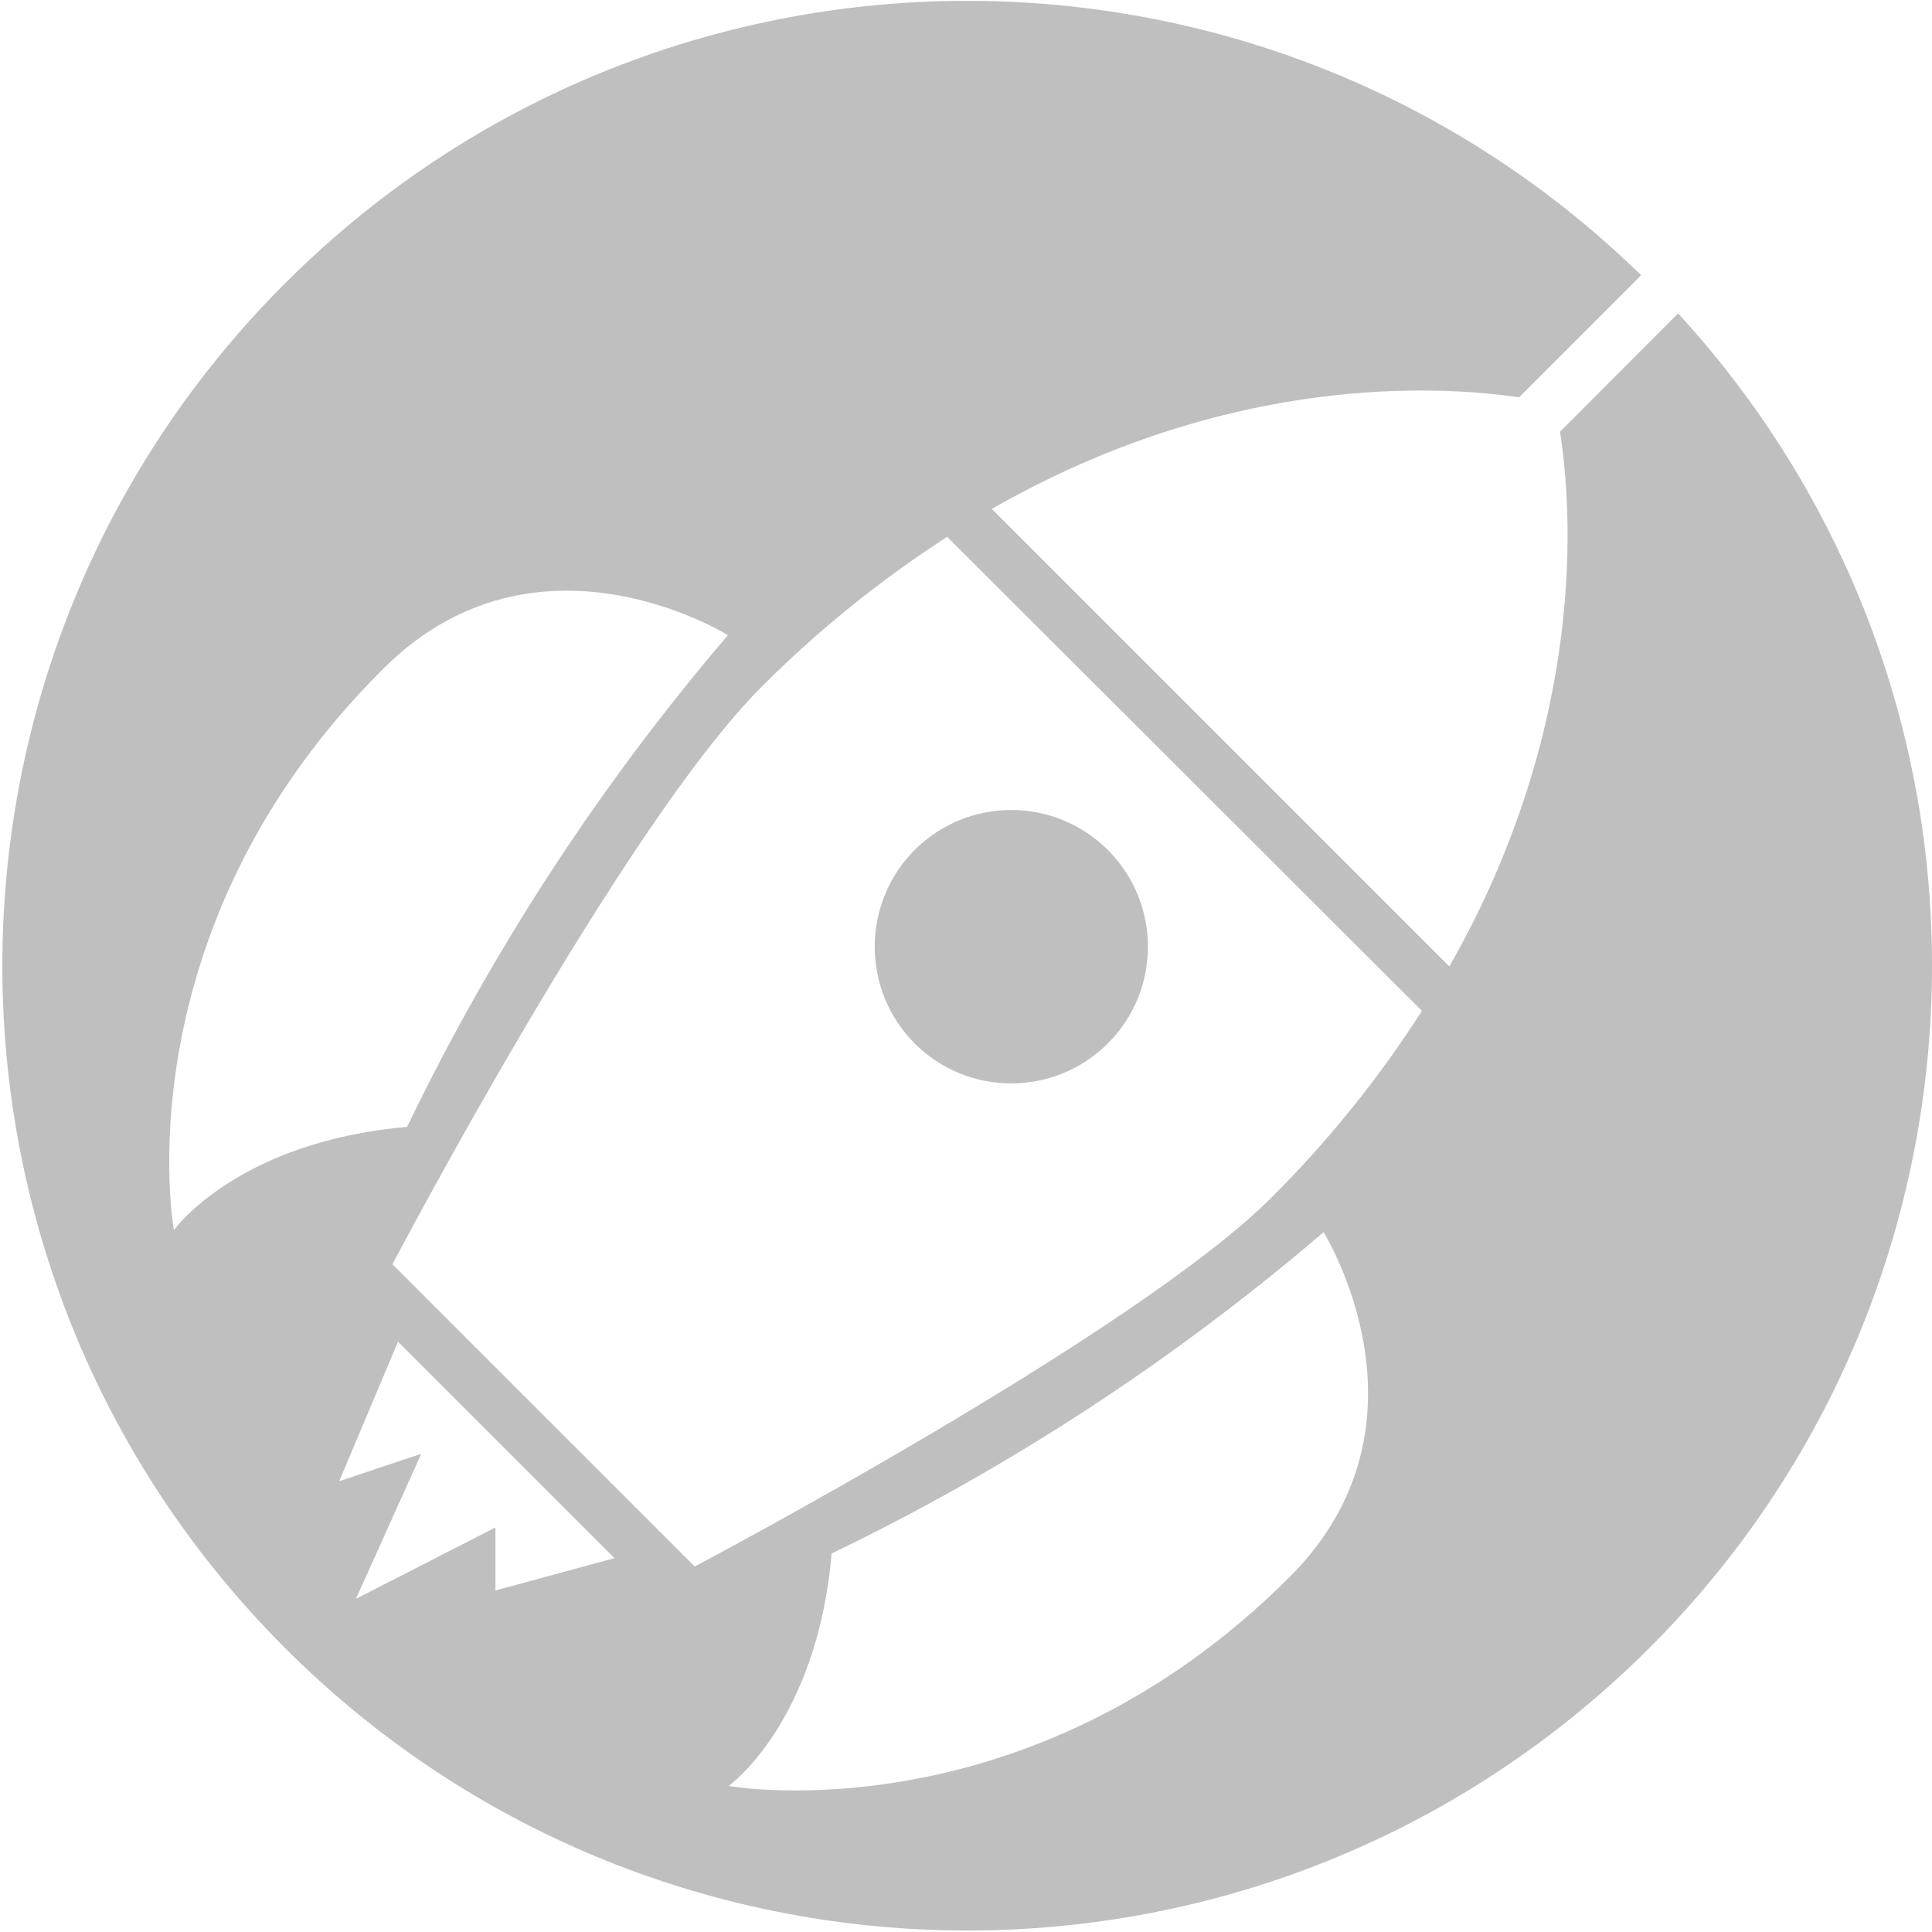
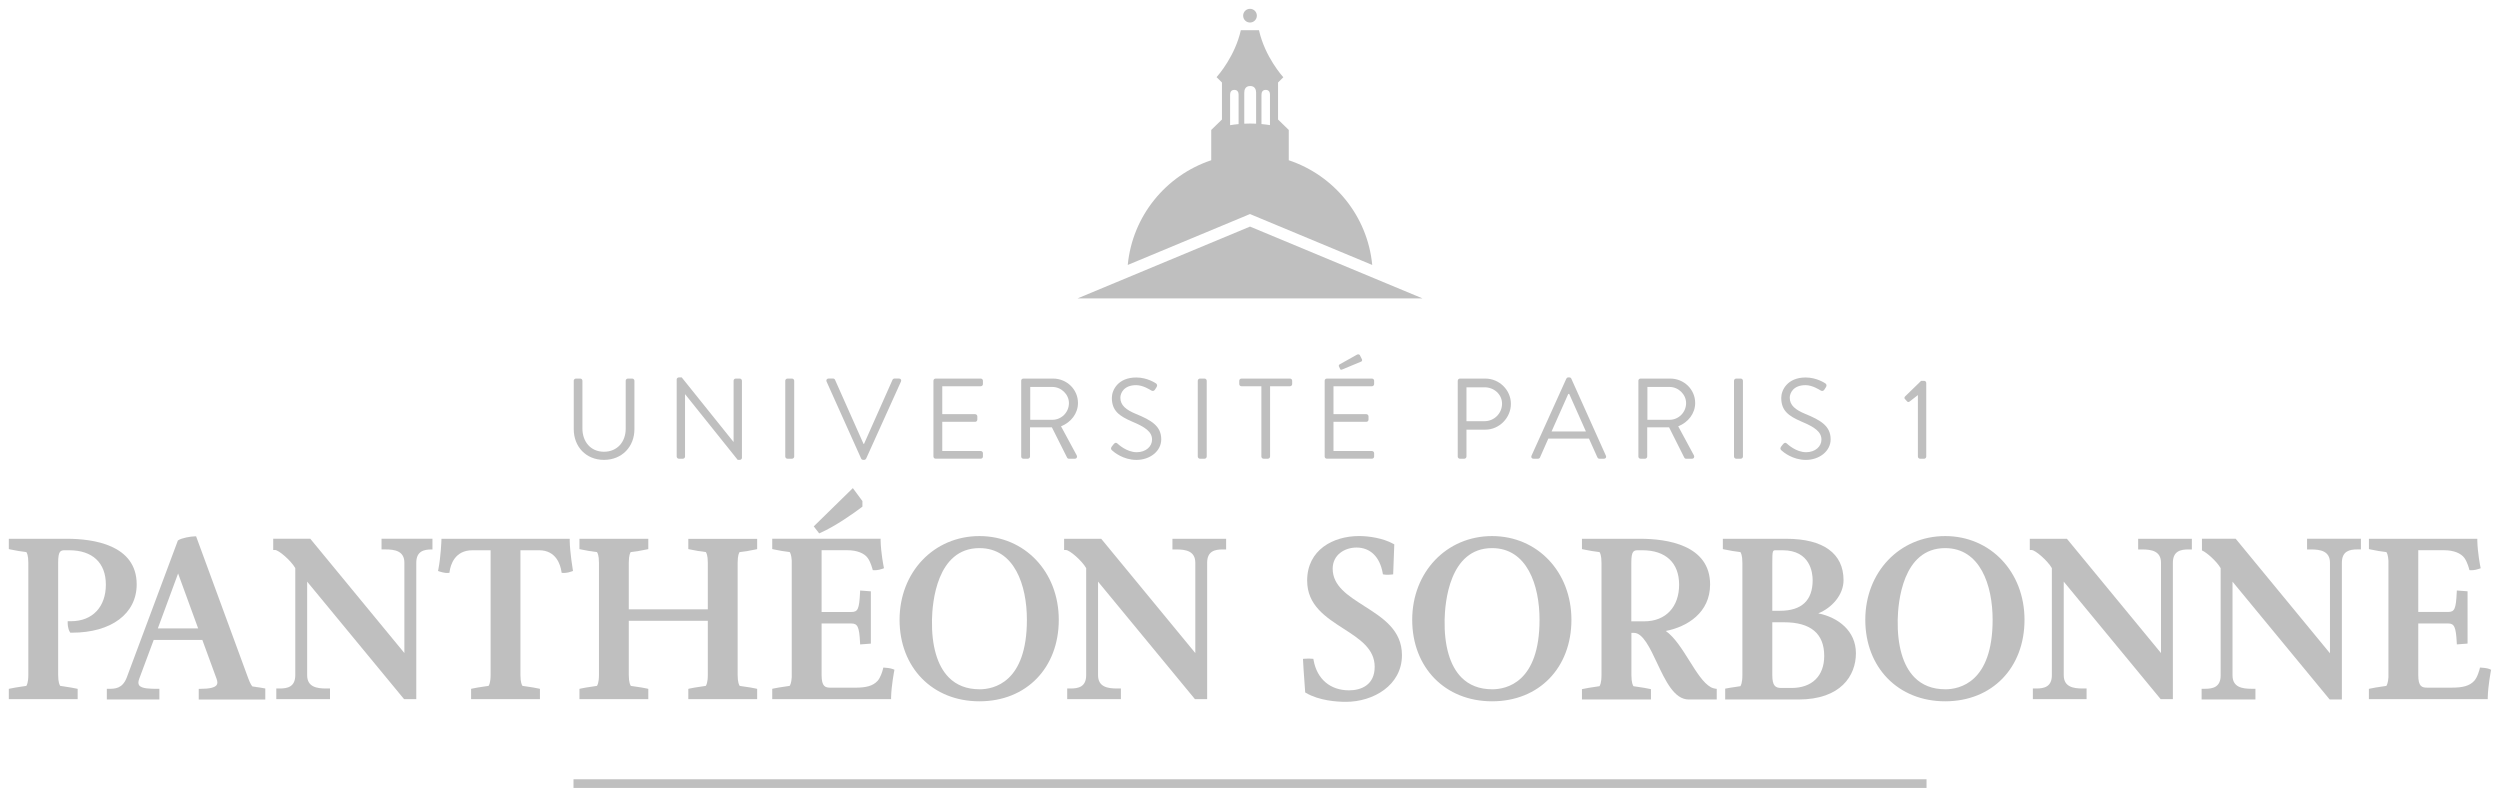
- <svg xmlns="http://www.w3.org/2000/svg" id="Layer_1" data-name="Layer 1" viewBox="0 0 83.1 83.1">
+ <svg xmlns="http://www.w3.org/2000/svg" id="svg3751" version="1.1" viewBox="0 0 802.22 255.68">
  <defs>
-     <style>.cls-1{fill:#bfbfbf;}</style>
+     <style>
+       .st0 {
+         fill: none;
+       }
+ 
+       .st1 {
+         clip-path: url(#clippath-1);
+       }
+ 
+       .st2 {
+         clip-path: url(#clippath-2);
+       }
+ 
+       .st3 {
+         fill: #bfbfbf;
+       }
+ 
+       .st4 {
+         clip-path: url(#clippath);
+       }
+     </style>
+     <clipPath id="clippath">
+       <rect class="st0" x="-369.23" y="-98.97" width="1700.79" height="2381.1" />
+     </clipPath>
+     <clipPath id="clippath-1">
+       <rect class="st0" x="-369.23" y="-98.97" width="1700.79" height="2381.1" />
+     </clipPath>
+     <clipPath id="clippath-2">
+       <rect class="st0" x="-369.23" y="-98.97" width="1700.79" height="2381.1" />
+     </clipPath>
  </defs>
-   <path class="cls-1" d="M72.18,13.48,67.1,18.57c.5,3.19,1.23,12.48-4.76,23L42.66,21.89c10.21-5.84,19.21-5.31,22.68-4.8l5.25-5.25a41.5,41.5,0,1,0,1.59,1.64ZM7.48,52.91s-2.35-12.84,9-24.14c6.6-6.6,14.83-1.45,14.83-1.45A98.12,98.12,0,0,0,17.51,48.47C10.19,49.11,7.48,52.91,7.48,52.91Zm13.83,15.5V65.7l-6,3.07,2.81-6.24-3.53,1.18,2.53-6,9.31,9.31Zm34.17-.59c-11.3,11.3-24.14,9-24.14,9s3.8-2.71,4.43-10A97.8,97.8,0,0,0,56.93,53S62.08,61.22,55.48,67.82ZM54.7,51.5c-5.88,5.88-24.82,15.88-24.82,15.88l-13-13s9.9-18.86,15.86-24.82a48.27,48.27,0,0,1,8-6.47L61.16,43.48A47.53,47.53,0,0,1,54.7,51.5Z" />
-   <path class="cls-1" d="M39.34,44.88a5.88,5.88,0,1,0,0-8.32A5.9,5.9,0,0,0,39.34,44.88Z" />
+   <g id="layer1">
+     <g id="g66">
+       <g class="st4">
+         <g id="g68">
+           <g id="g74">
+             <path id="path76" class="st3" d="M401.11,7.23c1.21,0,2.2-.98,2.2-2.2s-.98-2.2-2.2-2.2-2.2.98-2.2,2.2.98,2.2,2.2,2.2" />
+           </g>
+         </g>
+       </g>
+     </g>
+     <g id="g78">
+       <path id="path80" class="st3" d="M401.11,72.71l-55.36,23.05h110.73l-55.36-23.05Z" />
+     </g>
+     <g id="g82">
+       <g class="st1">
+         <g id="g84">
+           <g id="g90">
+             <path id="path92" class="st3" d="M413.55,51.42v-9.72l-3.44-3.35v-11.88l1.69-1.68c-.23-.26-5.9-6.54-7.81-15.1h-5.82c-1.84,8.21-7.12,14.32-7.76,15.04l-.02.03,1.72,1.71v11.88l-3.44,3.35v9.72c-14.52,4.83-25.28,17.86-26.79,33.6l37.8-15.74,1.42-.6,1.43.6,37.8,15.74c-1.5-15.74-12.27-28.77-26.79-33.6M404.8,30.37c0-.64.22-1.53,1.36-1.53s1.36.91,1.36,1.53v9.78c-.9-.14-1.81-.26-2.73-.34v-9.44ZM399.27,29.74c0-.89.31-2.14,1.9-2.14s1.9,1.26,1.9,2.14v9.95c-.63-.03-1.26-.05-1.9-.05s-1.27.02-1.9.05v-9.95ZM394.73,30.37c0-.64.22-1.53,1.36-1.53s1.36.91,1.36,1.53v9.45c-.92.08-1.83.2-2.73.35v-9.8Z" />
+           </g>
+         </g>
+       </g>
+     </g>
+     <path id="path94" class="st3" d="M184.03,252.84h434.17v-2.78H184.03v2.78Z" />
+     <g id="g96">
+       <g class="st2">
+         <g id="g98">
+           <g id="g104">
+             <path id="path106" class="st3" d="M184.1,122.18c0-.37.33-.7.7-.7h1.39c.41,0,.7.33.7.7v15.32c0,4.19,2.61,7.46,6.91,7.46s6.98-3.2,6.98-7.38v-15.4c0-.37.29-.7.7-.7h1.4c.36,0,.7.33.7.7v15.54c0,5.59-3.97,9.85-9.77,9.85s-9.7-4.26-9.7-9.85v-15.54Z" />
+           </g>
+           <g id="g108">
+             <path id="path110" class="st3" d="M217.14,121.77c0-.37.33-.66.7-.66h.92l16.57,20.65h.07v-19.58c0-.37.29-.7.7-.7h1.28c.37,0,.7.33.7.7v24.73c0,.36-.33.66-.7.66h-.66l-16.86-21.05h-.04v19.98c0,.37-.3.7-.7.7h-1.28c-.37,0-.7-.33-.7-.7v-24.72Z" />
+           </g>
+           <g id="g112">
+             <path id="path114" class="st3" d="M251.98,122.18c0-.37.33-.7.7-.7h1.47c.37,0,.7.33.7.7v24.32c0,.37-.33.7-.7.7h-1.47c-.37,0-.7-.33-.7-.7v-24.32Z" />
+           </g>
+           <g id="g116">
+             <path id="path118" class="st3" d="M265.24,122.43c-.22-.48.07-.96.62-.96h1.47c.33,0,.55.22.62.4l9.15,20.58h.15l9.15-20.58c.07-.18.33-.4.62-.4h1.47c.55,0,.85.48.62.96l-11.17,24.72c-.11.22-.33.41-.62.41h-.37c-.26,0-.52-.18-.62-.41l-11.1-24.72Z" />
+           </g>
+           <g id="g120">
+             <path id="path122" class="st3" d="M299.53,122.18c0-.37.29-.7.7-.7h14.48c.4,0,.7.33.7.7v1.06c0,.37-.29.7-.7.7h-12.35v8.96h10.55c.36,0,.7.33.7.7v1.06c0,.4-.33.7-.7.7h-10.55v9.37h12.35c.4,0,.7.33.7.7v1.06c0,.37-.29.7-.7.7h-14.48c-.41,0-.7-.33-.7-.7v-24.32Z" />
+           </g>
+           <g id="g124">
+             <path id="path126" class="st3" d="M337.72,134.71c2.83,0,5.29-2.35,5.29-5.36,0-2.79-2.46-5.18-5.29-5.18h-7.13v10.54h7.13ZM327.68,122.18c0-.37.29-.7.7-.7h9.52c4.41,0,8.01,3.46,8.01,7.83,0,3.38-2.24,6.21-5.44,7.49l5.04,9.33c.26.48,0,1.07-.62,1.07h-1.88c-.33,0-.51-.18-.58-.33l-4.89-9.74h-7.02v9.37c0,.37-.33.7-.7.7h-1.43c-.41,0-.7-.33-.7-.7v-24.32Z" />
+           </g>
+           <g id="g128">
+             <path id="path130" class="st3" d="M356.72,143.34c.18-.22.37-.48.55-.7.37-.48.77-.77,1.28-.33.26.22,2.94,2.8,6.21,2.8,2.98,0,4.92-1.88,4.92-4.04,0-2.53-2.2-4.04-6.43-5.8-4.04-1.76-6.47-3.42-6.47-7.6,0-2.5,1.98-6.54,7.83-6.54,3.6,0,6.28,1.87,6.28,1.87.22.11.66.55.22,1.25-.15.22-.3.48-.44.7-.33.51-.7.66-1.28.33-.26-.15-2.57-1.69-4.81-1.69-3.9,0-5.07,2.5-5.07,4.04,0,2.46,1.87,3.89,4.96,5.18,4.96,2.02,8.16,3.9,8.16,8.16,0,3.82-3.64,6.61-7.94,6.61s-7.27-2.54-7.75-2.98c-.29-.26-.66-.55-.22-1.25" />
+           </g>
+           <g id="g132">
+             <path id="path134" class="st3" d="M384.35,122.18c0-.37.33-.7.7-.7h1.47c.37,0,.7.33.7.7v24.32c0,.37-.33.7-.7.7h-1.47c-.37,0-.7-.33-.7-.7v-24.32Z" />
+           </g>
+           <g id="g136">
+             <path id="path138" class="st3" d="M404.75,123.94h-6.39c-.4,0-.7-.33-.7-.7v-1.06c0-.37.3-.7.7-.7h15.58c.41,0,.7.33.7.7v1.06c0,.37-.29.7-.7.7h-6.39v22.56c0,.37-.33.7-.7.7h-1.39c-.37,0-.7-.33-.7-.7v-22.56Z" />
+           </g>
+           <g id="g140">
+             <path id="path142" class="st3" d="M429.66,117.62c-.15-.29,0-.59.22-.7l5.51-3.09c.22-.15.77-.22.96.11l.66,1.32c.15.3.07.66-.22.77l-5.92,2.46c-.51.22-.7.22-.84-.08l-.37-.81ZM425.07,122.18c0-.37.29-.7.7-.7h14.47c.4,0,.7.33.7.7v1.06c0,.37-.3.7-.7.7h-12.34v8.96h10.54c.37,0,.7.33.7.7v1.06c0,.4-.33.7-.7.7h-10.54v9.37h12.34c.4,0,.7.33.7.7v1.06c0,.37-.3.7-.7.7h-14.47c-.41,0-.7-.33-.7-.7,0,0,0-24.32,0-24.32Z" />
+           </g>
+           <g id="g144">
+             <path id="path146" class="st3" d="M476.41,135.15c3.01,0,5.58-2.46,5.58-5.62,0-2.98-2.57-5.25-5.58-5.25h-5.84v10.88h5.84ZM467.78,122.18c0-.37.29-.7.7-.7h8.12c4.52,0,8.23,3.68,8.23,8.12s-3.71,8.27-8.2,8.27h-6.06v8.63c0,.37-.33.7-.7.7h-1.4c-.4,0-.7-.33-.7-.7,0,0,0-24.32,0-24.32Z" />
+           </g>
+           <g id="g148">
+             <path id="path150" class="st3" d="M508.9,138.45c-1.8-4-3.56-8.04-5.36-12.05h-.3l-5.36,12.05h11.02ZM491.44,146.24l11.17-24.72c.11-.22.3-.41.62-.41h.37c.33,0,.52.18.62.41l11.1,24.72c.22.48-.07.96-.62.96h-1.47c-.33,0-.55-.22-.63-.4l-2.72-6.06h-13.04l-2.68,6.06c-.08.18-.3.4-.63.4h-1.47c-.55,0-.85-.48-.62-.96" />
+           </g>
+           <g id="g152">
+             <path id="path154" class="st3" d="M535.76,134.71c2.83,0,5.29-2.35,5.29-5.36,0-2.79-2.46-5.18-5.29-5.18h-7.13v10.54h7.13ZM525.73,122.18c0-.37.29-.7.7-.7h9.52c4.41,0,8.01,3.46,8.01,7.83,0,3.38-2.24,6.21-5.44,7.49l5.04,9.33c.26.48,0,1.07-.62,1.07h-1.88c-.33,0-.51-.18-.58-.33l-4.89-9.74h-7.02v9.37c0,.37-.33.7-.7.7h-1.43c-.41,0-.7-.33-.7-.7v-24.32Z" />
+           </g>
+           <g id="g156">
+             <path id="path158" class="st3" d="M556.42,122.18c0-.37.33-.7.7-.7h1.47c.37,0,.7.33.7.7v24.32c0,.37-.33.7-.7.7h-1.47c-.37,0-.7-.33-.7-.7v-24.32Z" />
+           </g>
+           <g id="g160">
+             <path id="path162" class="st3" d="M571.52,143.34c.18-.22.37-.48.55-.7.37-.48.77-.77,1.28-.33.26.22,2.94,2.8,6.21,2.8,2.98,0,4.92-1.88,4.92-4.04,0-2.53-2.21-4.04-6.43-5.8-4.04-1.76-6.47-3.42-6.47-7.6,0-2.5,1.99-6.54,7.83-6.54,3.6,0,6.28,1.87,6.28,1.87.22.11.66.55.22,1.25-.15.22-.3.48-.44.7-.33.51-.7.66-1.28.33-.26-.15-2.57-1.69-4.81-1.69-3.9,0-5.07,2.5-5.07,4.04,0,2.46,1.87,3.89,4.96,5.18,4.96,2.02,8.16,3.9,8.16,8.16,0,3.82-3.64,6.61-7.94,6.61s-7.27-2.54-7.75-2.98c-.29-.26-.66-.55-.22-1.25" />
+           </g>
+           <g id="g164">
+             <path id="path166" class="st3" d="M615.44,126.77l-2.65,2.06c-.29.22-.58.26-.84-.04l-.7-.77c-.26-.29-.11-.62.07-.81l5.14-5h.99c.37,0,.66.33.66.7v23.59c0,.37-.3.7-.66.7h-1.32c-.4,0-.7-.33-.7-.7v-19.73Z" />
+           </g>
+           <g id="g168">
+             <path id="path170" class="st3" d="M20.87,220.32c-.54-.08-1.07-.16-1.54-.23-.17-.21-.67-1.04-.67-3.53v-35.98c0-3.83.76-4.01,2.22-4.01h1.32c7.48,0,11.77,4.02,11.77,11.04s-4.18,11.73-11.2,11.73h-1.05v.58c0,.07,0,1.74.66,2.82l.17.28h.55c12.61,0,20.76-6.08,20.76-15.5,0-12.73-13.99-14.63-22.33-14.63H2.83v3.3l.45.11c1.54.36,3.72.69,5.17.86.16.2.64.99.64,3.43v35.98c0,2.55-.52,3.36-.65,3.53-.48.08-1.01.15-1.56.23-1.27.19-2.58.38-3.6.62l-.45.1v3.3h22.09v-3.3l-.45-.1c-1.02-.24-2.33-.43-3.6-.62" />
+           </g>
+           <g id="g172">
+             <path id="path174" class="st3" d="M138.76,172.88h-16.33v3.42h1.25c3.01,0,6.08.5,6.08,4.27v28.98l-30.02-36.46-.17-.21h-11.9v3.6h.58c1.16,0,5.1,3.37,6.5,5.81v34.36c0,3.77-2.51,4.28-4.97,4.28h-1.12s0,3.42,0,3.42h17.23v-3.42h-1.25c-3.01,0-6.08-.5-6.08-4.27v-30.02l30.93,37.5.18.21h3.91v-43.76c0-3.77,2.51-4.28,4.97-4.28h.22s0-3.42,0-3.42Z" />
+           </g>
+           <g id="g176">
+             <path id="path178" class="st3" d="M182.82,173.46v-.57h-41.16l-.02.56c0,.05-.17,5.12-.98,9.27l-.1.5.48.17c.06.02,1.63.56,2.72.46l.46-.04.06-.46c.3-2.04,1.61-6.78,7.33-6.78h5.82v39.99c0,2.55-.52,3.36-.65,3.53-.48.08-1.01.15-1.56.23-1.27.19-2.58.38-3.6.62l-.45.1v3.3h22.09v-3.3l-.45-.1c-1.02-.24-2.33-.43-3.6-.62-.55-.08-1.07-.16-1.55-.23-.17-.21-.66-1.04-.66-3.53v-39.99h5.99c5.52,0,6.85,4.74,7.16,6.79l.08.45.46.04s1.23.09,2.72-.47l.46-.17-.08-.48c0-.05-.9-5.29-.98-9.28" />
+           </g>
+           <g id="g180">
+             <path id="path182" class="st3" d="M220.87,176.19l.45.1c1.54.36,3.72.69,5.17.86.16.2.64.99.64,3.43v14.94h-25.36v-14.94c0-2.52.51-3.28.62-3.42,1.45-.17,3.64-.5,5.19-.86l.45-.1v-3.3h-22.09v3.3l.45.1c1.54.36,3.72.69,5.17.86.16.2.64.99.64,3.43v35.98c0,2.55-.52,3.36-.65,3.52-.48.08-1.01.16-1.56.24-1.27.18-2.58.38-3.6.61l-.45.11v3.3h22.09v-3.3l-.45-.11c-1.02-.24-2.33-.43-3.6-.61-.54-.08-1.07-.16-1.54-.23-.17-.21-.67-1.04-.67-3.53v-17.36h25.36v17.36c0,2.55-.52,3.36-.65,3.52-.48.08-1.01.16-1.56.24-1.27.18-2.58.38-3.6.61l-.45.11v3.3h22.09v-3.3l-.45-.11c-1.01-.24-2.33-.43-3.6-.61-.54-.08-1.07-.16-1.54-.23-.17-.21-.67-1.04-.67-3.53v-35.98c0-2.52.51-3.28.62-3.42,1.45-.17,3.64-.5,5.19-.86l.45-.1v-3.3h-22.09v3.3Z" />
+           </g>
+           <g id="g184">
+             <path id="path186" class="st3" d="M283.93,214.25l-.49-.03-.11.48c-.17.73-.82,2.83-1.75,3.81-1.47,1.56-3.5,2.16-7.24,2.16h-7.74c-1.78,0-2.96-.29-2.96-4.1v-16.5h9.55c2.03,0,2.53,1.09,2.79,6.12l.03.6,3.44-.26v-16.78l-3.44-.26-.03.6c-.26,5.35-.68,6.29-2.79,6.29h-9.55v-19.82h8.31c2.98,0,5.41.94,6.52,2.53.92,1.28,1.47,3.42,1.48,3.45l.11.4.41.04s1.23.08,2.72-.47l.47-.18-.1-.49s-.9-4.42-.98-8.39v-.57h-34.78v3.3l.45.11c1.54.36,3.7.69,5.15.86.16.2.55.88.66,2.74v37.42c-.11,1.89-.54,2.6-.67,2.78-.47.08-1,.15-1.54.23-1.27.19-2.58.38-3.6.61l-.45.11v3.3h38.14v-.57c.09-3.72.98-8.35.99-8.4l.09-.46-.44-.18c-.89-.38-2.49-.47-2.67-.48" />
+           </g>
+           <g id="g188">
+             <path id="path190" class="st3" d="M263.29,170.97c4.76-2.12,10.73-6.31,13.22-8.22l.23-.18v-1.78l-3.07-4.16-12.55,12.28,1.75,2.25.42-.19Z" />
+           </g>
+           <g id="g192">
+             <path id="path194" class="st3" d="M314.29,172.02c-14.61,0-25.63,11.55-25.63,26.86s10.54,26.16,25.63,26.16,25.46-10.76,25.46-26.16-10.94-26.86-25.46-26.86M314.29,221.18c-4.05,0-7.37-1.29-9.87-3.83-3.66-3.74-5.52-10.12-5.36-18.46.1-5.4,1.48-23.01,15.23-23.01,11.23,0,15.23,11.88,15.23,23,0,20.14-10.65,22.31-15.23,22.31" />
+           </g>
+           <g id="g196">
+             <path id="path198" class="st3" d="M376.23,176.31h1.25c3.01,0,6.08.5,6.08,4.27v28.98l-30.02-36.46-.18-.21h-11.9v3.6h.58c1.16,0,5.11,3.37,6.5,5.81v34.36c0,3.76-2.51,4.27-4.97,4.27h-1.12s0,3.42,0,3.42h17.23v-3.42h-1.25c-3.01,0-6.08-.5-6.08-4.27v-30.02l30.92,37.5.18.21h3.91v-43.76c0-3.77,2.51-4.28,4.97-4.28h1.12s0-3.42,0-3.42h-17.23v3.42Z" />
+           </g>
+           <g id="g200">
+             <path id="path202" class="st3" d="M437.72,194.43c-5.18-3.29-10.08-6.4-10.08-11.95,0-4.45,3.85-6.78,7.65-6.78,4.41,0,7.48,2.99,8.4,8.19l.07.39.38.08c.74.16,2.37.01,2.42,0l.49-.06.36-9.62-.31-.17c-3.32-1.84-7.86-2.5-11-2.5-8.28,0-16.65,4.42-16.65,14.29,0,7.91,5.94,11.74,11.7,15.45,5.13,3.3,9.97,6.43,9.97,12.21s-4.25,7.56-8.23,7.56c-6.02,0-10.28-3.61-11.37-9.66l-.08-.44-.44-.04c-.94-.09-2.32,0-2.32,0l-.57.04.03.57s.17,3.64.66,9.9l.02.31.26.15c4.23,2.48,9.84,2.86,12.82,2.86,8.71,0,17.97-5.25,17.97-14.98,0-8.08-6.19-12-12.17-15.8" />
+           </g>
+           <g id="g204">
+             <path id="path206" class="st3" d="M478.79,172.02c-14.61,0-25.63,11.55-25.63,26.86s10.54,26.16,25.63,26.16,25.46-10.76,25.46-26.16-10.94-26.86-25.46-26.86M478.79,221.18c-4.05,0-7.37-1.29-9.87-3.83-3.66-3.74-5.52-10.12-5.36-18.46.1-5.4,1.47-23.01,15.23-23.01,11.23,0,15.23,11.88,15.23,23,0,20.14-10.65,22.31-15.23,22.31" />
+           </g>
+           <g id="g208">
+             <path id="path210" class="st3" d="M624.18,172.02c-14.61,0-25.63,11.55-25.63,26.86s10.54,26.16,25.63,26.16,25.46-10.76,25.46-26.16-10.95-26.86-25.46-26.86M624.18,221.18c-4.05,0-7.37-1.29-9.86-3.83-3.67-3.74-5.52-10.12-5.37-18.46.1-5.4,1.48-23.01,15.23-23.01,11.23,0,15.23,11.88,15.23,23,0,20.14-10.65,22.31-15.23,22.31" />
+           </g>
+           <g id="g212">
+             <path id="path214" class="st3" d="M686.11,176.31h1.25c3.01,0,6.08.5,6.08,4.27v28.98l-30.02-36.46-.18-.21h-11.9v3.6h.58c1.16,0,5.1,3.37,6.5,5.81v34.36c0,3.76-2.51,4.27-4.97,4.27h-1.13s0,3.42,0,3.42h17.24v-3.42h-1.25c-3.01,0-6.08-.5-6.08-4.27v-30.02l30.93,37.5.18.21h3.91v-43.76c0-3.77,2.51-4.28,4.97-4.28h1.12s0-3.42,0-3.42h-17.23v3.42Z" />
+           </g>
+           <g id="g216">
+             <path id="path218" class="st3" d="M798.95,214.72c-.89-.38-2.49-.47-2.67-.48l-.48-.02-.12.47s-.64,2.64-1.75,3.81c-1.48,1.56-3.5,2.16-7.24,2.16h-7.74c-1.79,0-2.96-.28-2.96-4.1v-16.5h9.55c2.03,0,2.53,1.09,2.8,6.12l.03.6,3.44-.26v-16.78l-3.44-.26-.03.6c-.26,5.35-.68,6.29-2.8,6.29h-9.55v-19.81h8.31c2.98,0,5.42.94,6.53,2.53.91,1.28,1.47,3.42,1.47,3.45l.11.4.42.04s1.23.08,2.72-.47l.47-.17-.1-.49s-.9-4.42-.98-8.39v-.57h-34.78v3.3l.45.11c1.54.36,3.7.69,5.15.86.16.2.55.89.66,2.74v37.42c-.11,1.89-.54,2.6-.68,2.78-.47.08-1,.15-1.54.23-1.27.19-2.58.38-3.6.62l-.45.1v3.3h38.14v-.57c.09-3.72.98-8.35.99-8.4l.09-.46-.44-.18Z" />
+           </g>
+           <g id="g220">
+             <path id="path222" class="st3" d="M82.13,220.43c-.45-.06-.84-.11-1.13-.16-.15-.14-.65-.73-1.34-2.6l-16.59-45.18-.14-.38h-.41c-1.21,0-4.2.51-5.28,1.23l-.16.1-16.41,43.97c-1.38,3.62-3.84,3.62-5.81,3.62h-.58v3.43h16.86v-3.43h-.58c-2.28,0-5.12,0-5.92-1.15-.32-.46-.31-1.15.03-2.05l4.65-12.48h15.61l4.57,12.48c.33.89.34,1.54.02,1.99-.57.81-2.31,1.22-5.17,1.22h-.58v3.43h21.36v-3.54c-1.02-.22-2.09-.36-2.98-.48M50.65,201.64l6.5-17.62,6.43,17.62s-12.93,0-12.93,0Z" />
+           </g>
+           <g id="g224">
+             <path id="path226" class="st3" d="M550.63,221.02c-.23,0-1.2-.23-1.69-.53-2.38-1.34-4.56-4.83-6.87-8.52-2.32-3.7-4.71-7.5-7.54-9.5,6.9-1.34,14.22-5.88,14.22-14.92,0-12.76-14.02-14.66-22.38-14.66h-18.74v3.31l.45.1c1.55.36,3.73.69,5.18.86.16.2.64.99.64,3.44v36.06c0,2.56-.52,3.37-.65,3.53-.48.08-1.01.16-1.56.24-1.27.19-2.59.38-3.61.62l-.45.1v3.31h22.14v-3.31l-.45-.1c-1.02-.24-2.33-.43-3.61-.62-.54-.08-1.07-.16-1.54-.23-.17-.21-.67-1.04-.67-3.54v-13.58h.82c2.86,0,5.16,4.88,7.38,9.6,2.73,5.79,5.55,11.78,10.2,11.78h8.98v-3.43s-.23,0-.23,0ZM527.59,199.38h-4.12v-18.79c0-3.84.76-4.02,2.22-4.02h1.32c7.5,0,11.8,4.03,11.8,11.06s-4.2,11.75-11.22,11.75" />
+           </g>
+           <g id="g228">
+             <path id="path230" class="st3" d="M583.45,196.82c4.28-1.7,8.12-5.85,8.12-10.66,0-8.56-6.51-13.27-18.33-13.27h-20.4v3.31l.45.1c1.55.36,3.73.69,5.18.86.16.2.64.99.64,3.44v36.06c0,2.56-.52,3.37-.65,3.53-.48.08-1.01.16-1.56.24-1.16.17-2.34.34-3.31.55v3.48h23.53c13.58,0,18.42-7.66,18.42-14.84s-5.67-11.5-12.08-12.8M568.71,180.59c0-3.87.12-4.02,1.07-4.02h2.23c8.96,0,9.65,7.34,9.65,9.58,0,6.53-3.52,9.84-10.48,9.84h-2.47v-15.4ZM574.89,220.76h-3.3c-1.87,0-2.88-.66-2.88-4.11v-16.97h3.79c8.54,0,12.87,3.64,12.87,10.8,0,6.43-3.92,10.28-10.48,10.28" />
+           </g>
+           <g id="g232">
+             <path id="path234" class="st3" d="M740.31,172.88v3.43h1.25c3.01,0,6.1.5,6.1,4.28v29.04l-30.08-36.54-.18-.21h-10.82v3.74c1.54.65,4.76,3.53,6,5.69v34.43c0,3.77-2.52,4.28-4.98,4.28h-1.13v3.43h17.27v-3.43h-1.25c-3.02,0-6.1-.51-6.1-4.28v-30.09l30.99,37.58.18.21h3.92v-43.86c0-3.78,2.52-4.28,4.98-4.28h1.13s0-3.43,0-3.43h-17.27Z" />
+           </g>
+         </g>
+       </g>
+     </g>
+   </g>
</svg>
